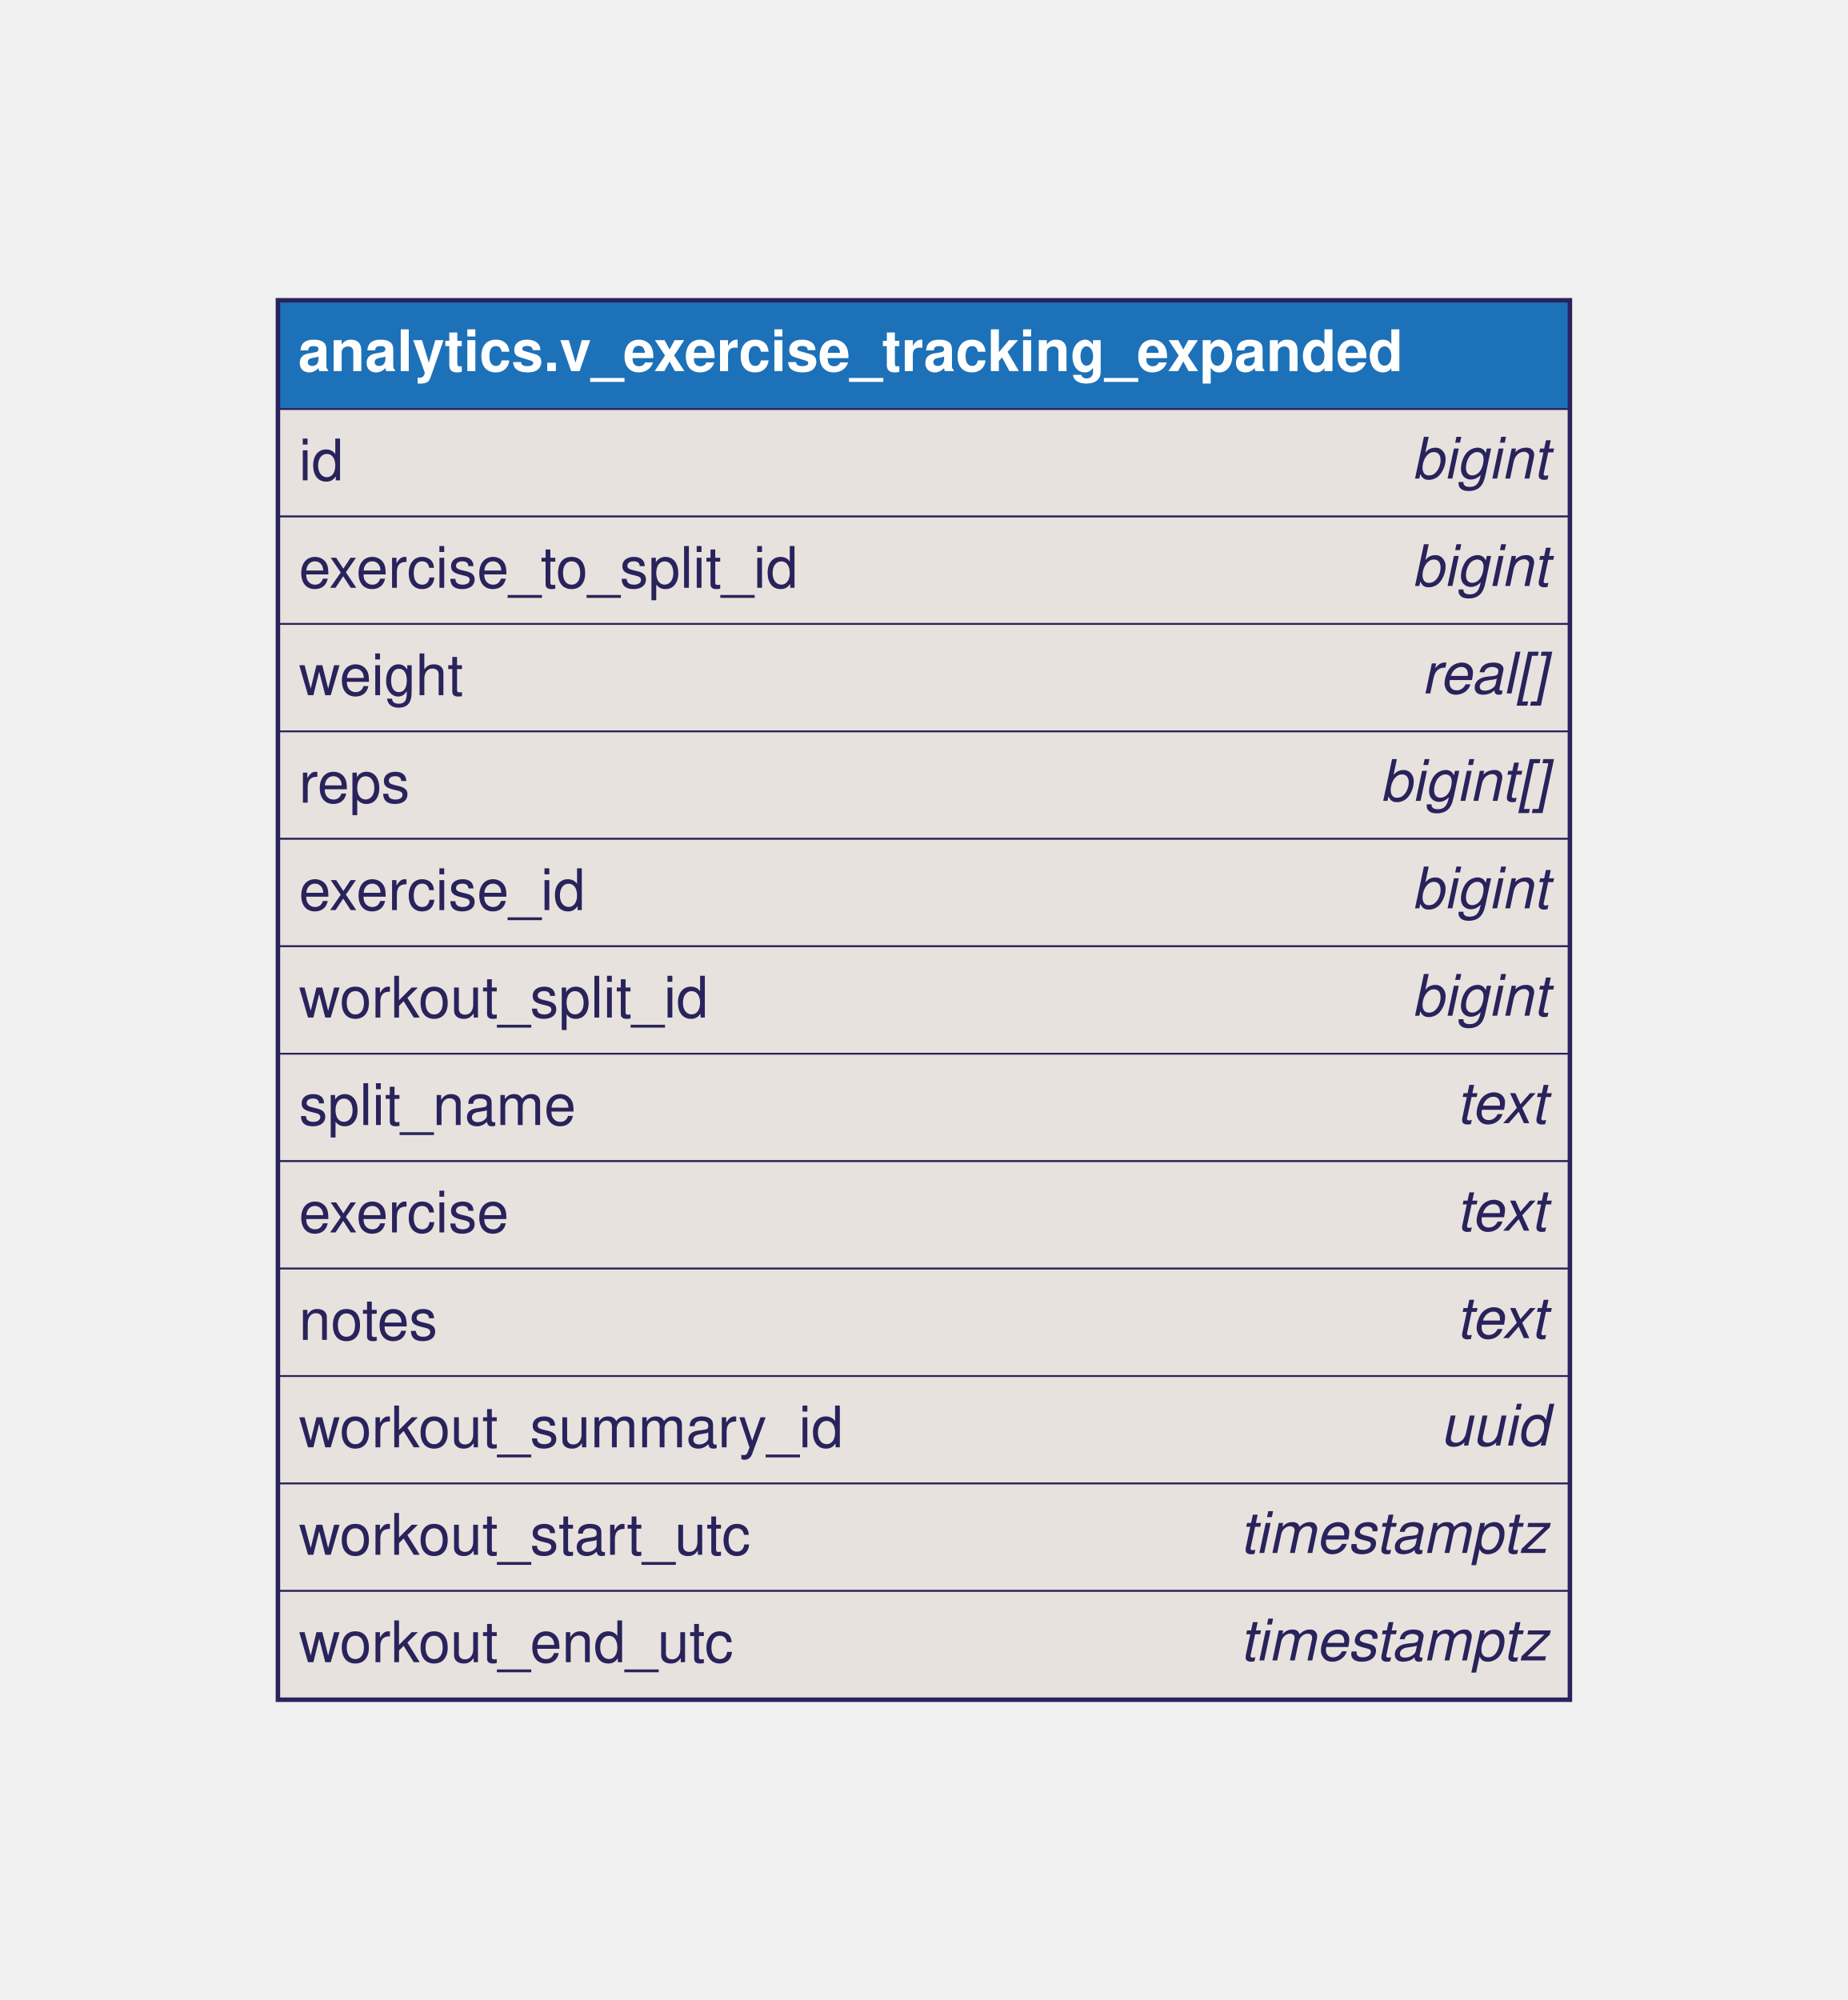
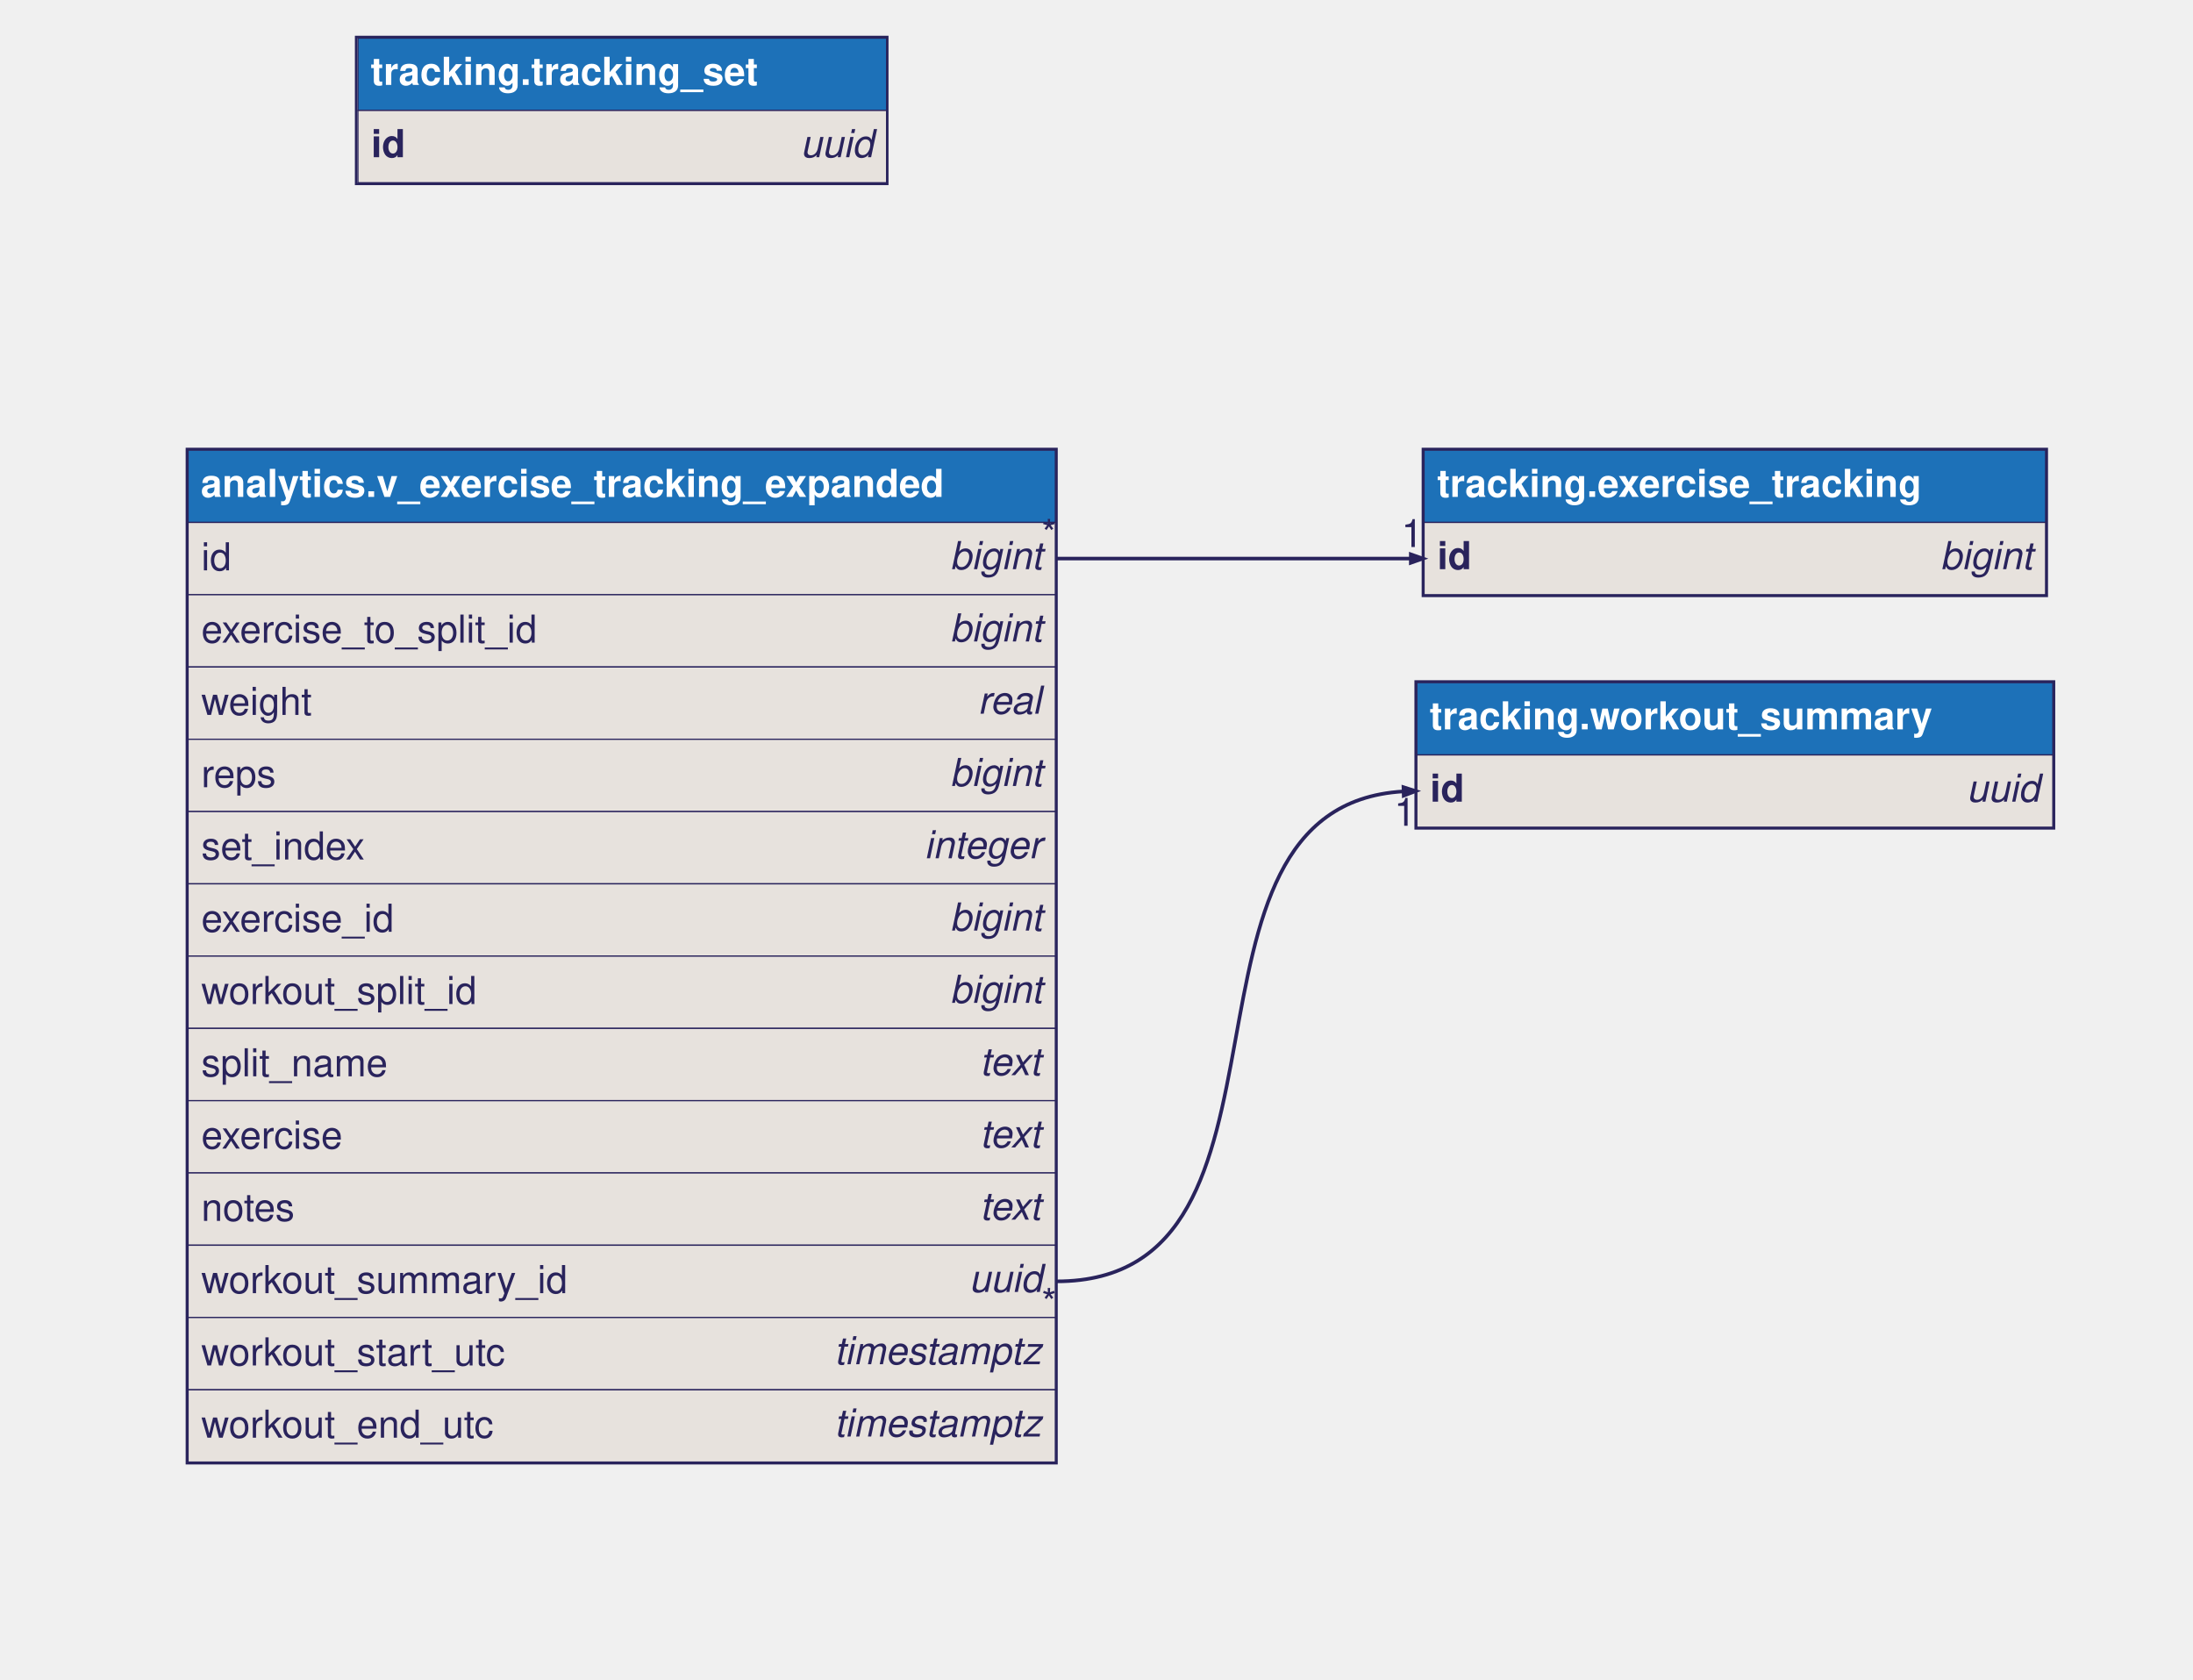
- <svg xmlns="http://www.w3.org/2000/svg" xmlns:xlink="http://www.w3.org/1999/xlink" width="1032pt" height="1117pt" viewBox="0.00 0.00 1031.89 1116.74">
-   <g id="graph0" class="graph" transform="scale(1 1) rotate(0) translate(4 1112.74)">
+ <svg xmlns="http://www.w3.org/2000/svg" xmlns:xlink="http://www.w3.org/1999/xlink" width="1820pt" height="1394pt" viewBox="0.00 0.00 1820.25 1394.48">
+   <g id="graph0" class="graph" transform="scale(1 1) rotate(0) translate(4 1390.48)">
    <g id="analytics.v_exercise_tracking_expanded" class="node">
      <g id="a_analytics.v_exercise_tracking_expanded">
-         <a xlink:title="analytics.v_exercise_tracking_expanded&#10;Security-invoker view. Uses tracking_set rows and falls back to legacy arrays.">
-           <ellipse fill="none" stroke="black" stroke-width="0" cx="511.95" cy="-554.37" rx="511.89" ry="554.24" />
-           <polygon fill="#1d71b8" stroke="transparent" points="151.95,-884.37 151.95,-944.37 871.95,-944.37 871.95,-884.37 151.95,-884.37" />
-           <polygon fill="none" stroke="#29235c" points="151.95,-884.37 151.95,-944.37 871.95,-944.37 871.95,-884.37 151.95,-884.37" />
-           <text text-anchor="start" x="162.51" y="-905.57" font-family="Helvetica,sans-Serif" font-weight="bold" font-size="32.00" fill="#ffffff">       analytics.v_exercise_tracking_expanded       </text>
-           <polygon fill="#e7e2dd" stroke="transparent" points="151.95,-824.37 151.95,-884.37 871.95,-884.37 871.95,-824.37 151.95,-824.37" />
-           <polygon fill="none" stroke="#29235c" points="151.95,-824.37 151.95,-884.37 871.95,-884.37 871.95,-824.37 151.95,-824.37" />
-           <text text-anchor="start" x="162.95" y="-844.57" font-family="Helvetica,sans-Serif" font-size="32.00" fill="#29235c">id    </text>
-           <text text-anchor="start" x="784.48" y="-845.57" font-family="Helvetica,sans-Serif" font-style="italic" font-size="32.00" fill="#29235c">bigint</text>
-           <polygon fill="#e7e2dd" stroke="transparent" points="151.95,-764.37 151.95,-824.37 871.95,-824.37 871.95,-764.37 151.95,-764.37" />
-           <polygon fill="none" stroke="#29235c" points="151.95,-764.37 151.95,-824.37 871.95,-824.37 871.95,-764.37 151.95,-764.37" />
-           <text text-anchor="start" x="162.95" y="-784.57" font-family="Helvetica,sans-Serif" font-size="32.00" fill="#29235c">exercise_to_split_id    </text>
-           <text text-anchor="start" x="784.48" y="-785.57" font-family="Helvetica,sans-Serif" font-style="italic" font-size="32.00" fill="#29235c">bigint</text>
-           <polygon fill="#e7e2dd" stroke="transparent" points="151.95,-704.37 151.95,-764.37 871.95,-764.37 871.95,-704.37 151.95,-704.37" />
-           <polygon fill="none" stroke="#29235c" points="151.95,-704.37 151.95,-764.37 871.95,-764.37 871.95,-704.37 151.95,-704.37" />
-           <text text-anchor="start" x="162.95" y="-724.57" font-family="Helvetica,sans-Serif" font-size="32.00" fill="#29235c">weight    </text>
-           <text text-anchor="start" x="789.83" y="-725.57" font-family="Helvetica,sans-Serif" font-style="italic" font-size="32.00" fill="#29235c">real[]</text>
-           <polygon fill="#e7e2dd" stroke="transparent" points="151.95,-644.37 151.95,-704.37 871.95,-704.37 871.95,-644.37 151.95,-644.37" />
-           <polygon fill="none" stroke="#29235c" points="151.95,-644.37 151.95,-704.37 871.95,-704.37 871.95,-644.37 151.95,-644.37" />
-           <text text-anchor="start" x="162.95" y="-664.57" font-family="Helvetica,sans-Serif" font-size="32.00" fill="#29235c">reps    </text>
-           <text text-anchor="start" x="766.7" y="-665.57" font-family="Helvetica,sans-Serif" font-style="italic" font-size="32.00" fill="#29235c">bigint[]</text>
-           <polygon fill="#e7e2dd" stroke="transparent" points="151.95,-584.37 151.95,-644.37 871.95,-644.37 871.95,-584.37 151.95,-584.37" />
-           <polygon fill="none" stroke="#29235c" points="151.95,-584.37 151.95,-644.37 871.95,-644.37 871.95,-584.37 151.95,-584.37" />
-           <text text-anchor="start" x="162.95" y="-604.57" font-family="Helvetica,sans-Serif" font-size="32.00" fill="#29235c">exercise_id    </text>
-           <text text-anchor="start" x="784.48" y="-605.57" font-family="Helvetica,sans-Serif" font-style="italic" font-size="32.00" fill="#29235c">bigint</text>
-           <polygon fill="#e7e2dd" stroke="transparent" points="151.95,-524.37 151.95,-584.37 871.95,-584.37 871.95,-524.37 151.95,-524.37" />
-           <polygon fill="none" stroke="#29235c" points="151.95,-524.37 151.95,-584.37 871.95,-584.37 871.95,-524.37 151.95,-524.37" />
-           <text text-anchor="start" x="162.95" y="-544.57" font-family="Helvetica,sans-Serif" font-size="32.00" fill="#29235c">workout_split_id    </text>
-           <text text-anchor="start" x="784.48" y="-545.57" font-family="Helvetica,sans-Serif" font-style="italic" font-size="32.00" fill="#29235c">bigint</text>
-           <polygon fill="#e7e2dd" stroke="transparent" points="151.95,-464.37 151.95,-524.37 871.95,-524.37 871.95,-464.37 151.95,-464.37" />
-           <polygon fill="none" stroke="#29235c" points="151.95,-464.37 151.95,-524.37 871.95,-524.37 871.95,-464.37 151.95,-464.37" />
-           <text text-anchor="start" x="162.95" y="-484.57" font-family="Helvetica,sans-Serif" font-size="32.00" fill="#29235c">split_name    </text>
-           <text text-anchor="start" x="809.37" y="-485.57" font-family="Helvetica,sans-Serif" font-style="italic" font-size="32.00" fill="#29235c">text</text>
-           <polygon fill="#e7e2dd" stroke="transparent" points="151.95,-404.37 151.95,-464.37 871.95,-464.37 871.95,-404.37 151.95,-404.37" />
-           <polygon fill="none" stroke="#29235c" points="151.95,-404.37 151.95,-464.37 871.95,-464.37 871.95,-404.37 151.95,-404.37" />
-           <text text-anchor="start" x="162.95" y="-424.57" font-family="Helvetica,sans-Serif" font-size="32.00" fill="#29235c">exercise    </text>
-           <text text-anchor="start" x="809.37" y="-425.57" font-family="Helvetica,sans-Serif" font-style="italic" font-size="32.00" fill="#29235c">text</text>
-           <polygon fill="#e7e2dd" stroke="transparent" points="151.95,-344.37 151.95,-404.37 871.95,-404.37 871.95,-344.37 151.95,-344.37" />
-           <polygon fill="none" stroke="#29235c" points="151.95,-344.37 151.95,-404.37 871.95,-404.37 871.95,-344.37 151.95,-344.37" />
-           <text text-anchor="start" x="162.95" y="-364.57" font-family="Helvetica,sans-Serif" font-size="32.00" fill="#29235c">notes    </text>
-           <text text-anchor="start" x="809.37" y="-365.57" font-family="Helvetica,sans-Serif" font-style="italic" font-size="32.00" fill="#29235c">text</text>
-           <polygon fill="#e7e2dd" stroke="transparent" points="151.95,-284.37 151.95,-344.37 871.95,-344.37 871.95,-284.37 151.95,-284.37" />
-           <polygon fill="none" stroke="#29235c" points="151.95,-284.37 151.95,-344.37 871.95,-344.37 871.95,-284.37 151.95,-284.37" />
-           <text text-anchor="start" x="162.95" y="-304.57" font-family="Helvetica,sans-Serif" font-size="32.00" fill="#29235c">workout_summary_id    </text>
-           <text text-anchor="start" x="800.48" y="-305.57" font-family="Helvetica,sans-Serif" font-style="italic" font-size="32.00" fill="#29235c">uuid</text>
-           <polygon fill="#e7e2dd" stroke="transparent" points="151.95,-224.37 151.95,-284.37 871.95,-284.37 871.95,-224.37 151.95,-224.37" />
-           <polygon fill="none" stroke="#29235c" points="151.95,-224.37 151.95,-284.37 871.95,-284.37 871.95,-224.37 151.95,-224.37" />
-           <text text-anchor="start" x="162.95" y="-244.57" font-family="Helvetica,sans-Serif" font-size="32.00" fill="#29235c">workout_start_utc    </text>
-           <text text-anchor="start" x="688.49" y="-245.57" font-family="Helvetica,sans-Serif" font-style="italic" font-size="32.00" fill="#29235c">timestamptz</text>
-           <polygon fill="#e7e2dd" stroke="transparent" points="151.95,-164.37 151.95,-224.37 871.95,-224.37 871.95,-164.37 151.95,-164.37" />
-           <polygon fill="none" stroke="#29235c" points="151.95,-164.37 151.95,-224.37 871.95,-224.37 871.95,-164.37 151.95,-164.37" />
-           <text text-anchor="start" x="162.95" y="-184.57" font-family="Helvetica,sans-Serif" font-size="32.00" fill="#29235c">workout_end_utc    </text>
-           <text text-anchor="start" x="688.49" y="-185.57" font-family="Helvetica,sans-Serif" font-style="italic" font-size="32.00" fill="#29235c">timestamptz</text>
-           <polygon fill="none" stroke="#29235c" stroke-width="2" points="150.95,-163.37 150.95,-945.37 872.95,-945.37 872.95,-163.37 150.95,-163.37" />
+         <a xlink:title="analytics.v_exercise_tracking_expanded&#10;Security-invoker view over performed tracking data">
+           <ellipse fill="none" stroke="black" stroke-width="0" cx="511.95" cy="-596.8" rx="511.89" ry="596.6" />
+           <polygon fill="#1d71b8" stroke="transparent" points="151.95,-956.8 151.95,-1016.8 871.95,-1016.8 871.95,-956.8 151.95,-956.8" />
+           <polygon fill="none" stroke="#29235c" points="151.95,-956.8 151.95,-1016.8 871.95,-1016.8 871.95,-956.8 151.95,-956.8" />
+           <text text-anchor="start" x="162.51" y="-978" font-family="Helvetica,sans-Serif" font-weight="bold" font-size="32.00" fill="#ffffff">       analytics.v_exercise_tracking_expanded       </text>
+           <polygon fill="#e7e2dd" stroke="transparent" points="151.95,-896.8 151.95,-956.8 871.95,-956.8 871.95,-896.8 151.95,-896.8" />
+           <polygon fill="none" stroke="#29235c" points="151.95,-896.8 151.95,-956.8 871.95,-956.8 871.95,-896.8 151.95,-896.8" />
+           <text text-anchor="start" x="162.95" y="-917" font-family="Helvetica,sans-Serif" font-size="32.00" fill="#29235c">id    </text>
+           <text text-anchor="start" x="784.48" y="-918" font-family="Helvetica,sans-Serif" font-style="italic" font-size="32.00" fill="#29235c">bigint</text>
+           <polygon fill="#e7e2dd" stroke="transparent" points="151.95,-836.8 151.95,-896.8 871.95,-896.8 871.95,-836.8 151.95,-836.8" />
+           <polygon fill="none" stroke="#29235c" points="151.95,-836.8 151.95,-896.8 871.95,-896.8 871.95,-836.8 151.95,-836.8" />
+           <text text-anchor="start" x="162.95" y="-857" font-family="Helvetica,sans-Serif" font-size="32.00" fill="#29235c">exercise_to_split_id    </text>
+           <text text-anchor="start" x="784.48" y="-858" font-family="Helvetica,sans-Serif" font-style="italic" font-size="32.00" fill="#29235c">bigint</text>
+           <polygon fill="#e7e2dd" stroke="transparent" points="151.95,-776.8 151.95,-836.8 871.95,-836.8 871.95,-776.8 151.95,-776.8" />
+           <polygon fill="none" stroke="#29235c" points="151.95,-776.8 151.95,-836.8 871.95,-836.8 871.95,-776.8 151.95,-776.8" />
+           <text text-anchor="start" x="162.95" y="-797" font-family="Helvetica,sans-Serif" font-size="32.00" fill="#29235c">weight    </text>
+           <text text-anchor="start" x="807.61" y="-798" font-family="Helvetica,sans-Serif" font-style="italic" font-size="32.00" fill="#29235c">real</text>
+           <polygon fill="#e7e2dd" stroke="transparent" points="151.95,-716.8 151.95,-776.8 871.95,-776.8 871.95,-716.8 151.95,-716.8" />
+           <polygon fill="none" stroke="#29235c" points="151.95,-716.8 151.95,-776.8 871.95,-776.8 871.95,-716.8 151.95,-716.8" />
+           <text text-anchor="start" x="162.95" y="-737" font-family="Helvetica,sans-Serif" font-size="32.00" fill="#29235c">reps    </text>
+           <text text-anchor="start" x="784.48" y="-738" font-family="Helvetica,sans-Serif" font-style="italic" font-size="32.00" fill="#29235c">bigint</text>
+           <polygon fill="#e7e2dd" stroke="transparent" points="151.95,-656.8 151.95,-716.8 871.95,-716.8 871.95,-656.8 151.95,-656.8" />
+           <polygon fill="none" stroke="#29235c" points="151.95,-656.8 151.95,-716.8 871.95,-716.8 871.95,-656.8 151.95,-656.8" />
+           <text text-anchor="start" x="162.95" y="-677" font-family="Helvetica,sans-Serif" font-size="32.00" fill="#29235c">set_index    </text>
+           <text text-anchor="start" x="763.14" y="-678" font-family="Helvetica,sans-Serif" font-style="italic" font-size="32.00" fill="#29235c">integer</text>
+           <polygon fill="#e7e2dd" stroke="transparent" points="151.95,-596.8 151.95,-656.8 871.95,-656.8 871.95,-596.8 151.95,-596.8" />
+           <polygon fill="none" stroke="#29235c" points="151.95,-596.8 151.95,-656.8 871.95,-656.8 871.95,-596.8 151.95,-596.8" />
+           <text text-anchor="start" x="162.95" y="-617" font-family="Helvetica,sans-Serif" font-size="32.00" fill="#29235c">exercise_id    </text>
+           <text text-anchor="start" x="784.48" y="-618" font-family="Helvetica,sans-Serif" font-style="italic" font-size="32.00" fill="#29235c">bigint</text>
+           <polygon fill="#e7e2dd" stroke="transparent" points="151.95,-536.8 151.95,-596.8 871.95,-596.8 871.95,-536.8 151.95,-536.8" />
+           <polygon fill="none" stroke="#29235c" points="151.95,-536.8 151.95,-596.8 871.95,-596.8 871.95,-536.8 151.95,-536.8" />
+           <text text-anchor="start" x="162.95" y="-557" font-family="Helvetica,sans-Serif" font-size="32.00" fill="#29235c">workout_split_id    </text>
+           <text text-anchor="start" x="784.48" y="-558" font-family="Helvetica,sans-Serif" font-style="italic" font-size="32.00" fill="#29235c">bigint</text>
+           <polygon fill="#e7e2dd" stroke="transparent" points="151.95,-476.8 151.95,-536.8 871.95,-536.8 871.95,-476.8 151.95,-476.8" />
+           <polygon fill="none" stroke="#29235c" points="151.95,-476.8 151.95,-536.8 871.95,-536.8 871.95,-476.8 151.95,-476.8" />
+           <text text-anchor="start" x="162.95" y="-497" font-family="Helvetica,sans-Serif" font-size="32.00" fill="#29235c">split_name    </text>
+           <text text-anchor="start" x="809.37" y="-498" font-family="Helvetica,sans-Serif" font-style="italic" font-size="32.00" fill="#29235c">text</text>
+           <polygon fill="#e7e2dd" stroke="transparent" points="151.95,-416.8 151.95,-476.8 871.95,-476.8 871.95,-416.8 151.95,-416.8" />
+           <polygon fill="none" stroke="#29235c" points="151.95,-416.8 151.95,-476.8 871.95,-476.8 871.95,-416.8 151.95,-416.8" />
+           <text text-anchor="start" x="162.95" y="-437" font-family="Helvetica,sans-Serif" font-size="32.00" fill="#29235c">exercise    </text>
+           <text text-anchor="start" x="809.37" y="-438" font-family="Helvetica,sans-Serif" font-style="italic" font-size="32.00" fill="#29235c">text</text>
+           <polygon fill="#e7e2dd" stroke="transparent" points="151.95,-356.8 151.95,-416.8 871.95,-416.8 871.95,-356.8 151.95,-356.8" />
+           <polygon fill="none" stroke="#29235c" points="151.95,-356.8 151.95,-416.8 871.95,-416.8 871.95,-356.8 151.95,-356.8" />
+           <text text-anchor="start" x="162.95" y="-377" font-family="Helvetica,sans-Serif" font-size="32.00" fill="#29235c">notes    </text>
+           <text text-anchor="start" x="809.37" y="-378" font-family="Helvetica,sans-Serif" font-style="italic" font-size="32.00" fill="#29235c">text</text>
+           <polygon fill="#e7e2dd" stroke="transparent" points="151.95,-296.8 151.95,-356.8 871.95,-356.8 871.95,-296.8 151.95,-296.8" />
+           <polygon fill="none" stroke="#29235c" points="151.95,-296.8 151.95,-356.8 871.95,-356.8 871.95,-296.8 151.95,-296.8" />
+           <text text-anchor="start" x="162.95" y="-317" font-family="Helvetica,sans-Serif" font-size="32.00" fill="#29235c">workout_summary_id    </text>
+           <text text-anchor="start" x="800.48" y="-318" font-family="Helvetica,sans-Serif" font-style="italic" font-size="32.00" fill="#29235c">uuid</text>
+           <polygon fill="#e7e2dd" stroke="transparent" points="151.95,-236.8 151.95,-296.8 871.95,-296.8 871.95,-236.8 151.95,-236.8" />
+           <polygon fill="none" stroke="#29235c" points="151.95,-236.8 151.95,-296.8 871.95,-296.8 871.95,-236.8 151.95,-236.8" />
+           <text text-anchor="start" x="162.95" y="-257" font-family="Helvetica,sans-Serif" font-size="32.00" fill="#29235c">workout_start_utc    </text>
+           <text text-anchor="start" x="688.49" y="-258" font-family="Helvetica,sans-Serif" font-style="italic" font-size="32.00" fill="#29235c">timestamptz</text>
+           <polygon fill="#e7e2dd" stroke="transparent" points="151.95,-176.8 151.95,-236.8 871.95,-236.8 871.95,-176.8 151.95,-176.8" />
+           <polygon fill="none" stroke="#29235c" points="151.95,-176.8 151.95,-236.8 871.95,-236.8 871.95,-176.8 151.95,-176.8" />
+           <text text-anchor="start" x="162.95" y="-197" font-family="Helvetica,sans-Serif" font-size="32.00" fill="#29235c">workout_end_utc    </text>
+           <text text-anchor="start" x="688.49" y="-198" font-family="Helvetica,sans-Serif" font-style="italic" font-size="32.00" fill="#29235c">timestamptz</text>
+           <polygon fill="none" stroke="#29235c" stroke-width="2" points="150.95,-175.8 150.95,-1017.8 872.95,-1017.8 872.95,-175.8 150.95,-175.8" />
        </a>
      </g>
    </g>
+     <g id="tracking.exercise_tracking" class="node">
+       <ellipse fill="none" stroke="black" stroke-width="0" cx="1436.07" cy="-956.8" rx="367.89" ry="87.86" />
+       <polygon fill="#1d71b8" stroke="transparent" points="1178.07,-956.8 1178.07,-1016.8 1694.07,-1016.8 1694.07,-956.8 1178.07,-956.8" />
+       <polygon fill="none" stroke="#29235c" points="1178.07,-956.8 1178.07,-1016.8 1694.07,-1016.8 1694.07,-956.8 1178.07,-956.8" />
+       <text text-anchor="start" x="1188.91" y="-978" font-family="Helvetica,sans-Serif" font-weight="bold" font-size="32.00" fill="#ffffff">       tracking.exercise_tracking       </text>
+       <polygon fill="#e7e2dd" stroke="transparent" points="1178.07,-896.8 1178.07,-956.8 1694.07,-956.8 1694.07,-896.8 1178.07,-896.8" />
+       <polygon fill="none" stroke="#29235c" points="1178.07,-896.8 1178.07,-956.8 1694.07,-956.8 1694.07,-896.8 1178.07,-896.8" />
+       <text text-anchor="start" x="1189.07" y="-918" font-family="Helvetica,sans-Serif" font-weight="bold" font-size="32.00" fill="#29235c">id</text>
+       <text text-anchor="start" x="1213.96" y="-918" font-family="Helvetica,sans-Serif" font-size="32.00" fill="#29235c">    </text>
+       <text text-anchor="start" x="1606.61" y="-918" font-family="Helvetica,sans-Serif" font-style="italic" font-size="32.00" fill="#29235c">bigint</text>
+       <polygon fill="none" stroke="#29235c" stroke-width="2" points="1177.07,-895.8 1177.07,-1017.8 1695.07,-1017.8 1695.07,-895.8 1177.07,-895.8" />
+     </g>
+     <g id="edge2" class="edge">
+       <path fill="none" stroke="#29235c" stroke-width="3" d="M872.95,-926.8C1004.68,-926.8 1040.12,-926.8 1166.97,-926.8" />
+       <polygon fill="#29235c" stroke="#29235c" stroke-width="3" points="1167.07,-930.3 1177.07,-926.8 1167.07,-923.3 1167.07,-930.3" />
+       <text text-anchor="middle" x="1168.18" y="-936.4" font-family="Helvetica,sans-Serif" font-size="32.00" fill="#29235c">1</text>
+       <text text-anchor="middle" x="866.72" y="-936.4" font-family="Helvetica,sans-Serif" font-size="32.00" fill="#29235c">*</text>
+     </g>
+     <g id="tracking.workout_summary" class="node">
+       <ellipse fill="none" stroke="black" stroke-width="0" cx="1436.07" cy="-763.8" rx="376.36" ry="87.86" />
+       <polygon fill="#1d71b8" stroke="transparent" points="1172.07,-763.8 1172.07,-823.8 1700.07,-823.8 1700.07,-763.8 1172.07,-763.8" />
+       <polygon fill="none" stroke="#29235c" points="1172.07,-763.8 1172.07,-823.8 1700.07,-823.8 1700.07,-763.8 1172.07,-763.8" />
+       <text text-anchor="start" x="1182.7" y="-785" font-family="Helvetica,sans-Serif" font-weight="bold" font-size="32.00" fill="#ffffff">       tracking.workout_summary       </text>
+       <polygon fill="#e7e2dd" stroke="transparent" points="1172.07,-703.8 1172.07,-763.8 1700.07,-763.8 1700.07,-703.8 1172.07,-703.8" />
+       <polygon fill="none" stroke="#29235c" points="1172.07,-703.8 1172.07,-763.8 1700.07,-763.8 1700.07,-703.8 1172.07,-703.8" />
+       <text text-anchor="start" x="1183.07" y="-725" font-family="Helvetica,sans-Serif" font-weight="bold" font-size="32.00" fill="#29235c">id</text>
+       <text text-anchor="start" x="1207.96" y="-725" font-family="Helvetica,sans-Serif" font-size="32.00" fill="#29235c">    </text>
+       <text text-anchor="start" x="1628.6" y="-725" font-family="Helvetica,sans-Serif" font-style="italic" font-size="32.00" fill="#29235c">uuid</text>
+       <polygon fill="none" stroke="#29235c" stroke-width="2" points="1171.07,-702.8 1171.07,-824.8 1701.07,-824.8 1701.07,-702.8 1171.07,-702.8" />
+     </g>
+     <g id="edge4" class="edge">
+       <path fill="none" stroke="#29235c" stroke-width="3" d="M872.95,-326.8C1093.67,-326.8 951.45,-721.18 1160.83,-733.5" />
+       <polygon fill="#29235c" stroke="#29235c" stroke-width="3" points="1160.97,-737.01 1171.07,-733.8 1161.18,-730.01 1160.97,-737.01" />
+       <text text-anchor="middle" x="1162.18" y="-705" font-family="Helvetica,sans-Serif" font-size="32.00" fill="#29235c">1</text>
+       <text text-anchor="middle" x="866.72" y="-298" font-family="Helvetica,sans-Serif" font-size="32.00" fill="#29235c">*</text>
+     </g>
+     <g id="tracking.tracking_set" class="node">
+       <ellipse fill="none" stroke="black" stroke-width="0" cx="511.95" cy="-1298.8" rx="313.5" ry="87.86" />
+       <polygon fill="#1d71b8" stroke="transparent" points="292.95,-1298.8 292.95,-1358.8 731.95,-1358.8 731.95,-1298.8 292.95,-1298.8" />
+       <polygon fill="none" stroke="#29235c" points="292.95,-1298.8 292.95,-1358.8 731.95,-1358.8 731.95,-1298.8 292.95,-1298.8" />
+       <text text-anchor="start" x="303.5" y="-1320" font-family="Helvetica,sans-Serif" font-weight="bold" font-size="32.00" fill="#ffffff">       tracking.tracking_set       </text>
+       <polygon fill="#e7e2dd" stroke="transparent" points="292.95,-1238.8 292.95,-1298.8 731.95,-1298.8 731.95,-1238.8 292.95,-1238.8" />
+       <polygon fill="none" stroke="#29235c" points="292.95,-1238.8 292.95,-1298.8 731.95,-1298.8 731.95,-1238.8 292.95,-1238.8" />
+       <text text-anchor="start" x="303.95" y="-1260" font-family="Helvetica,sans-Serif" font-weight="bold" font-size="32.00" fill="#29235c">id</text>
+       <text text-anchor="start" x="328.83" y="-1260" font-family="Helvetica,sans-Serif" font-size="32.00" fill="#29235c">    </text>
+       <text text-anchor="start" x="660.48" y="-1260" font-family="Helvetica,sans-Serif" font-style="italic" font-size="32.00" fill="#29235c">uuid</text>
+       <polygon fill="none" stroke="#29235c" stroke-width="2" points="291.45,-1237.8 291.45,-1359.8 732.45,-1359.8 732.45,-1237.8 291.45,-1237.8" />
+     </g>
  </g>
</svg>
